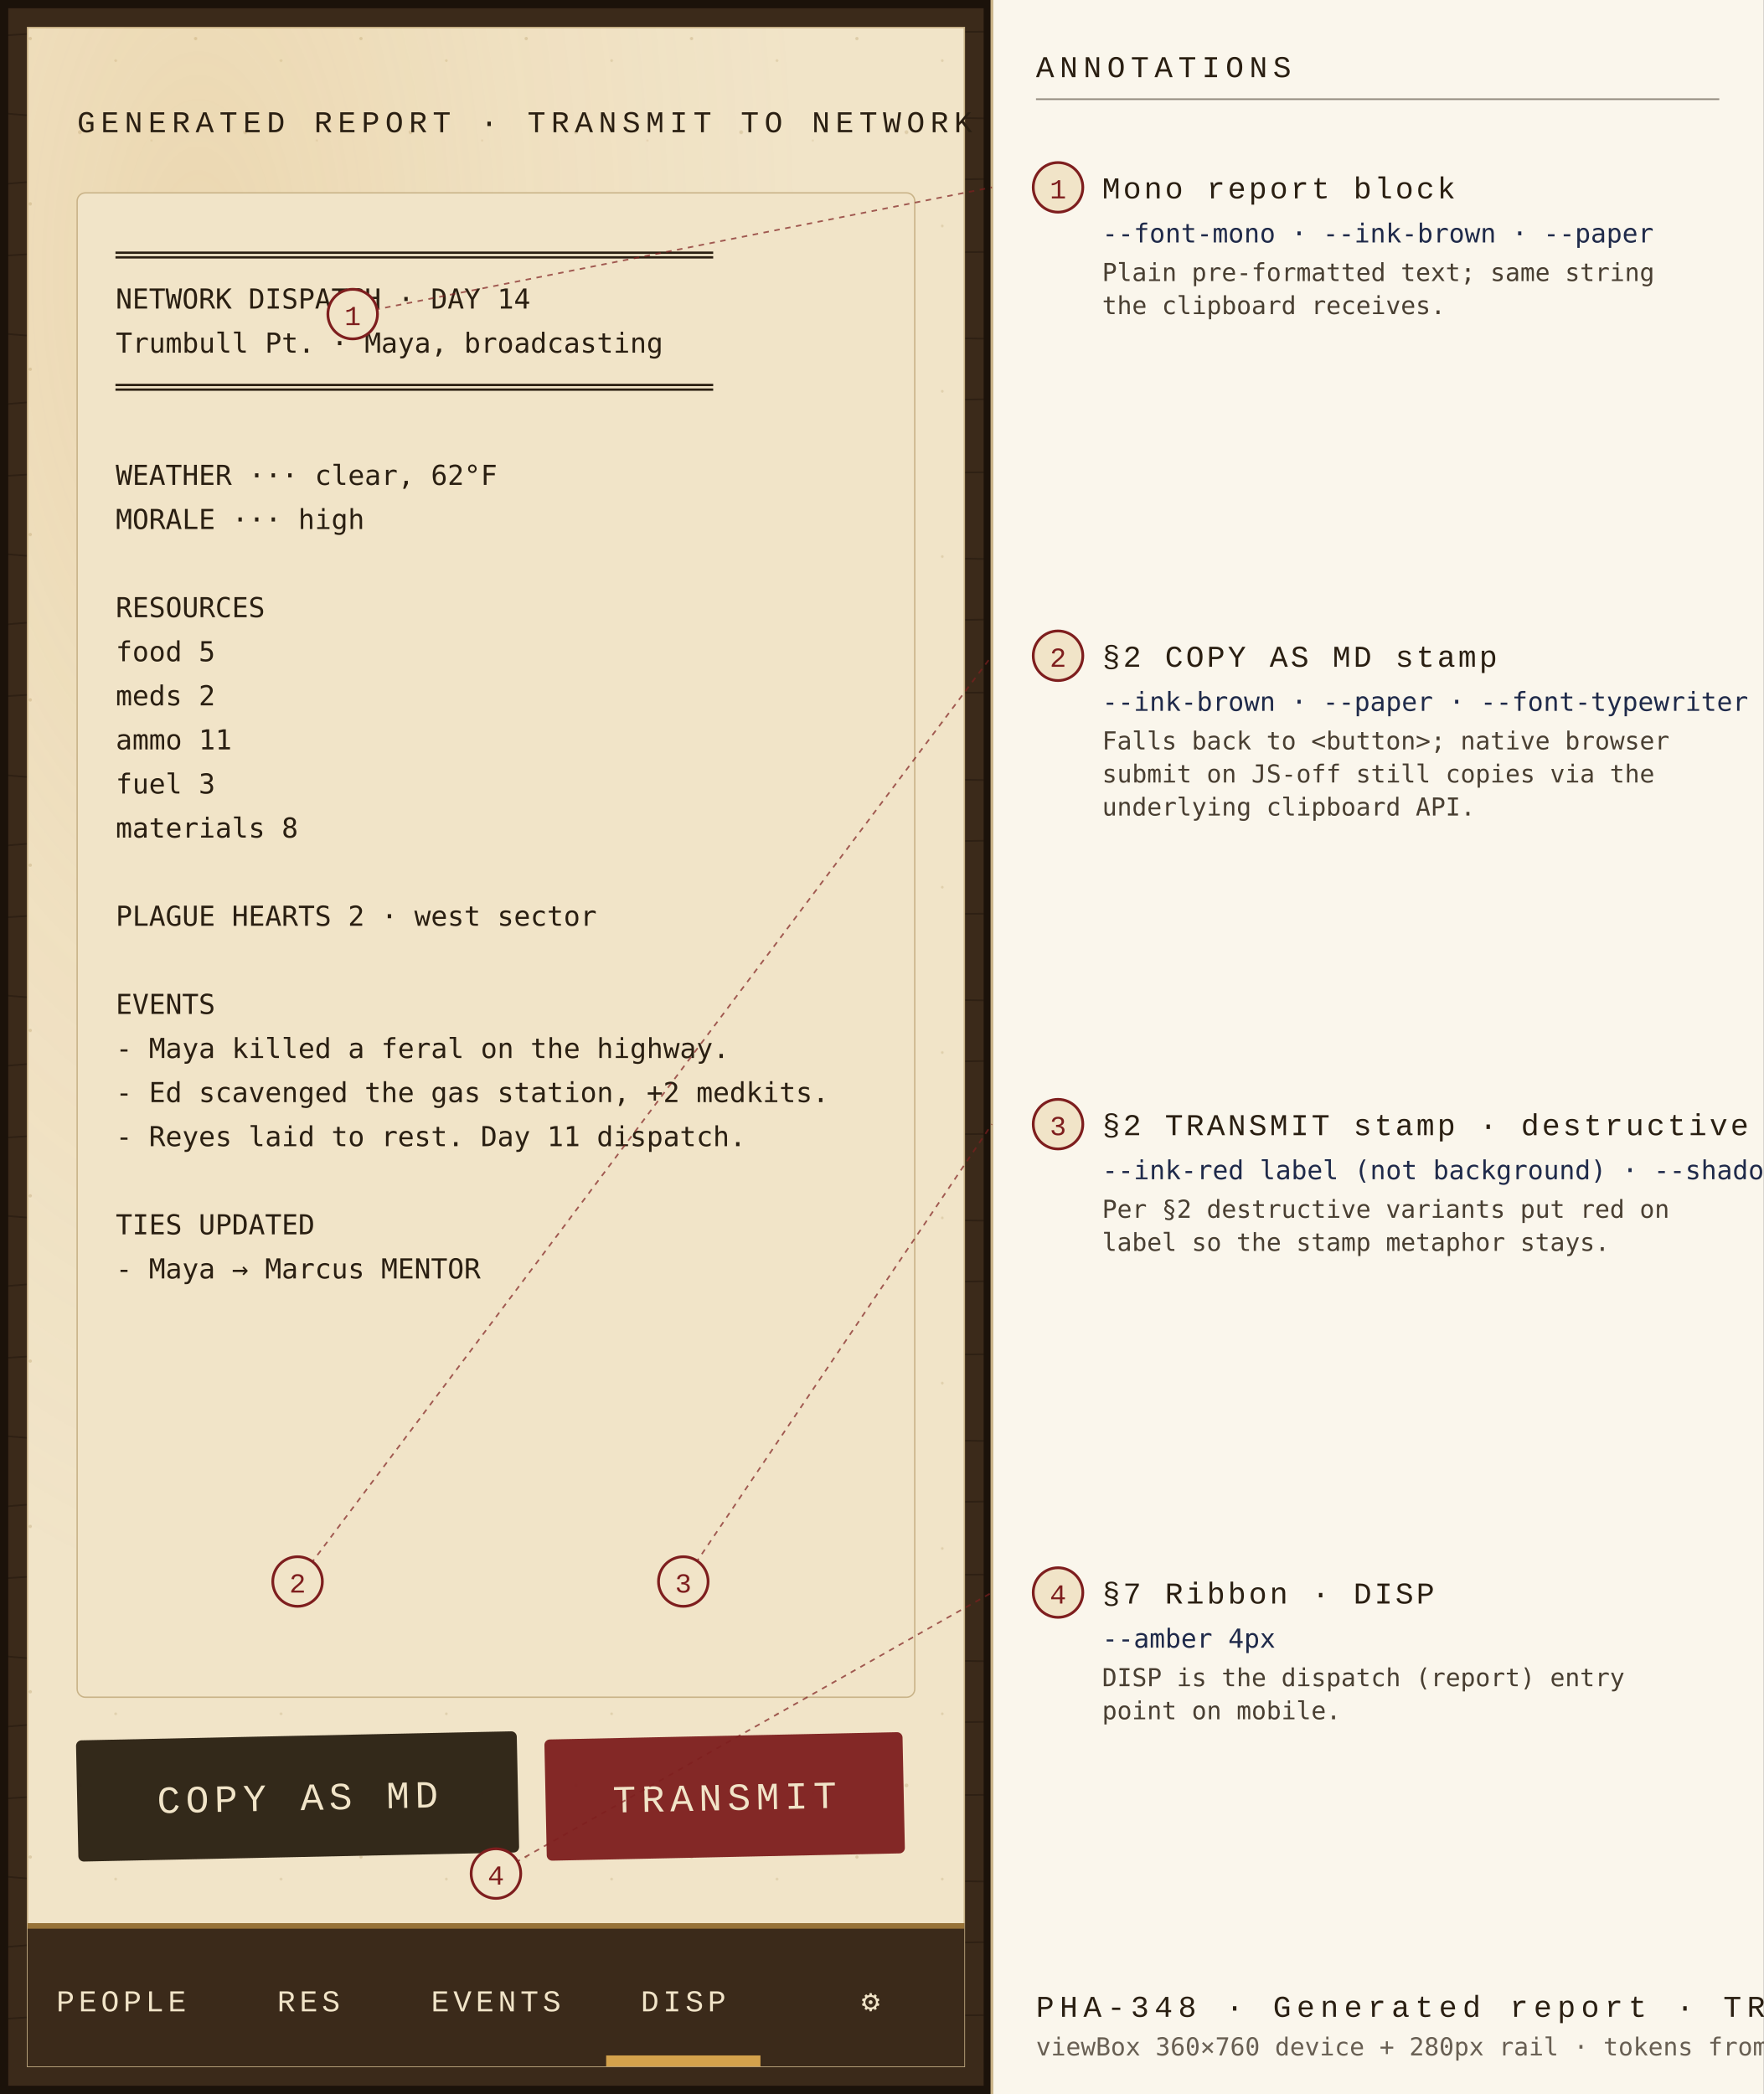
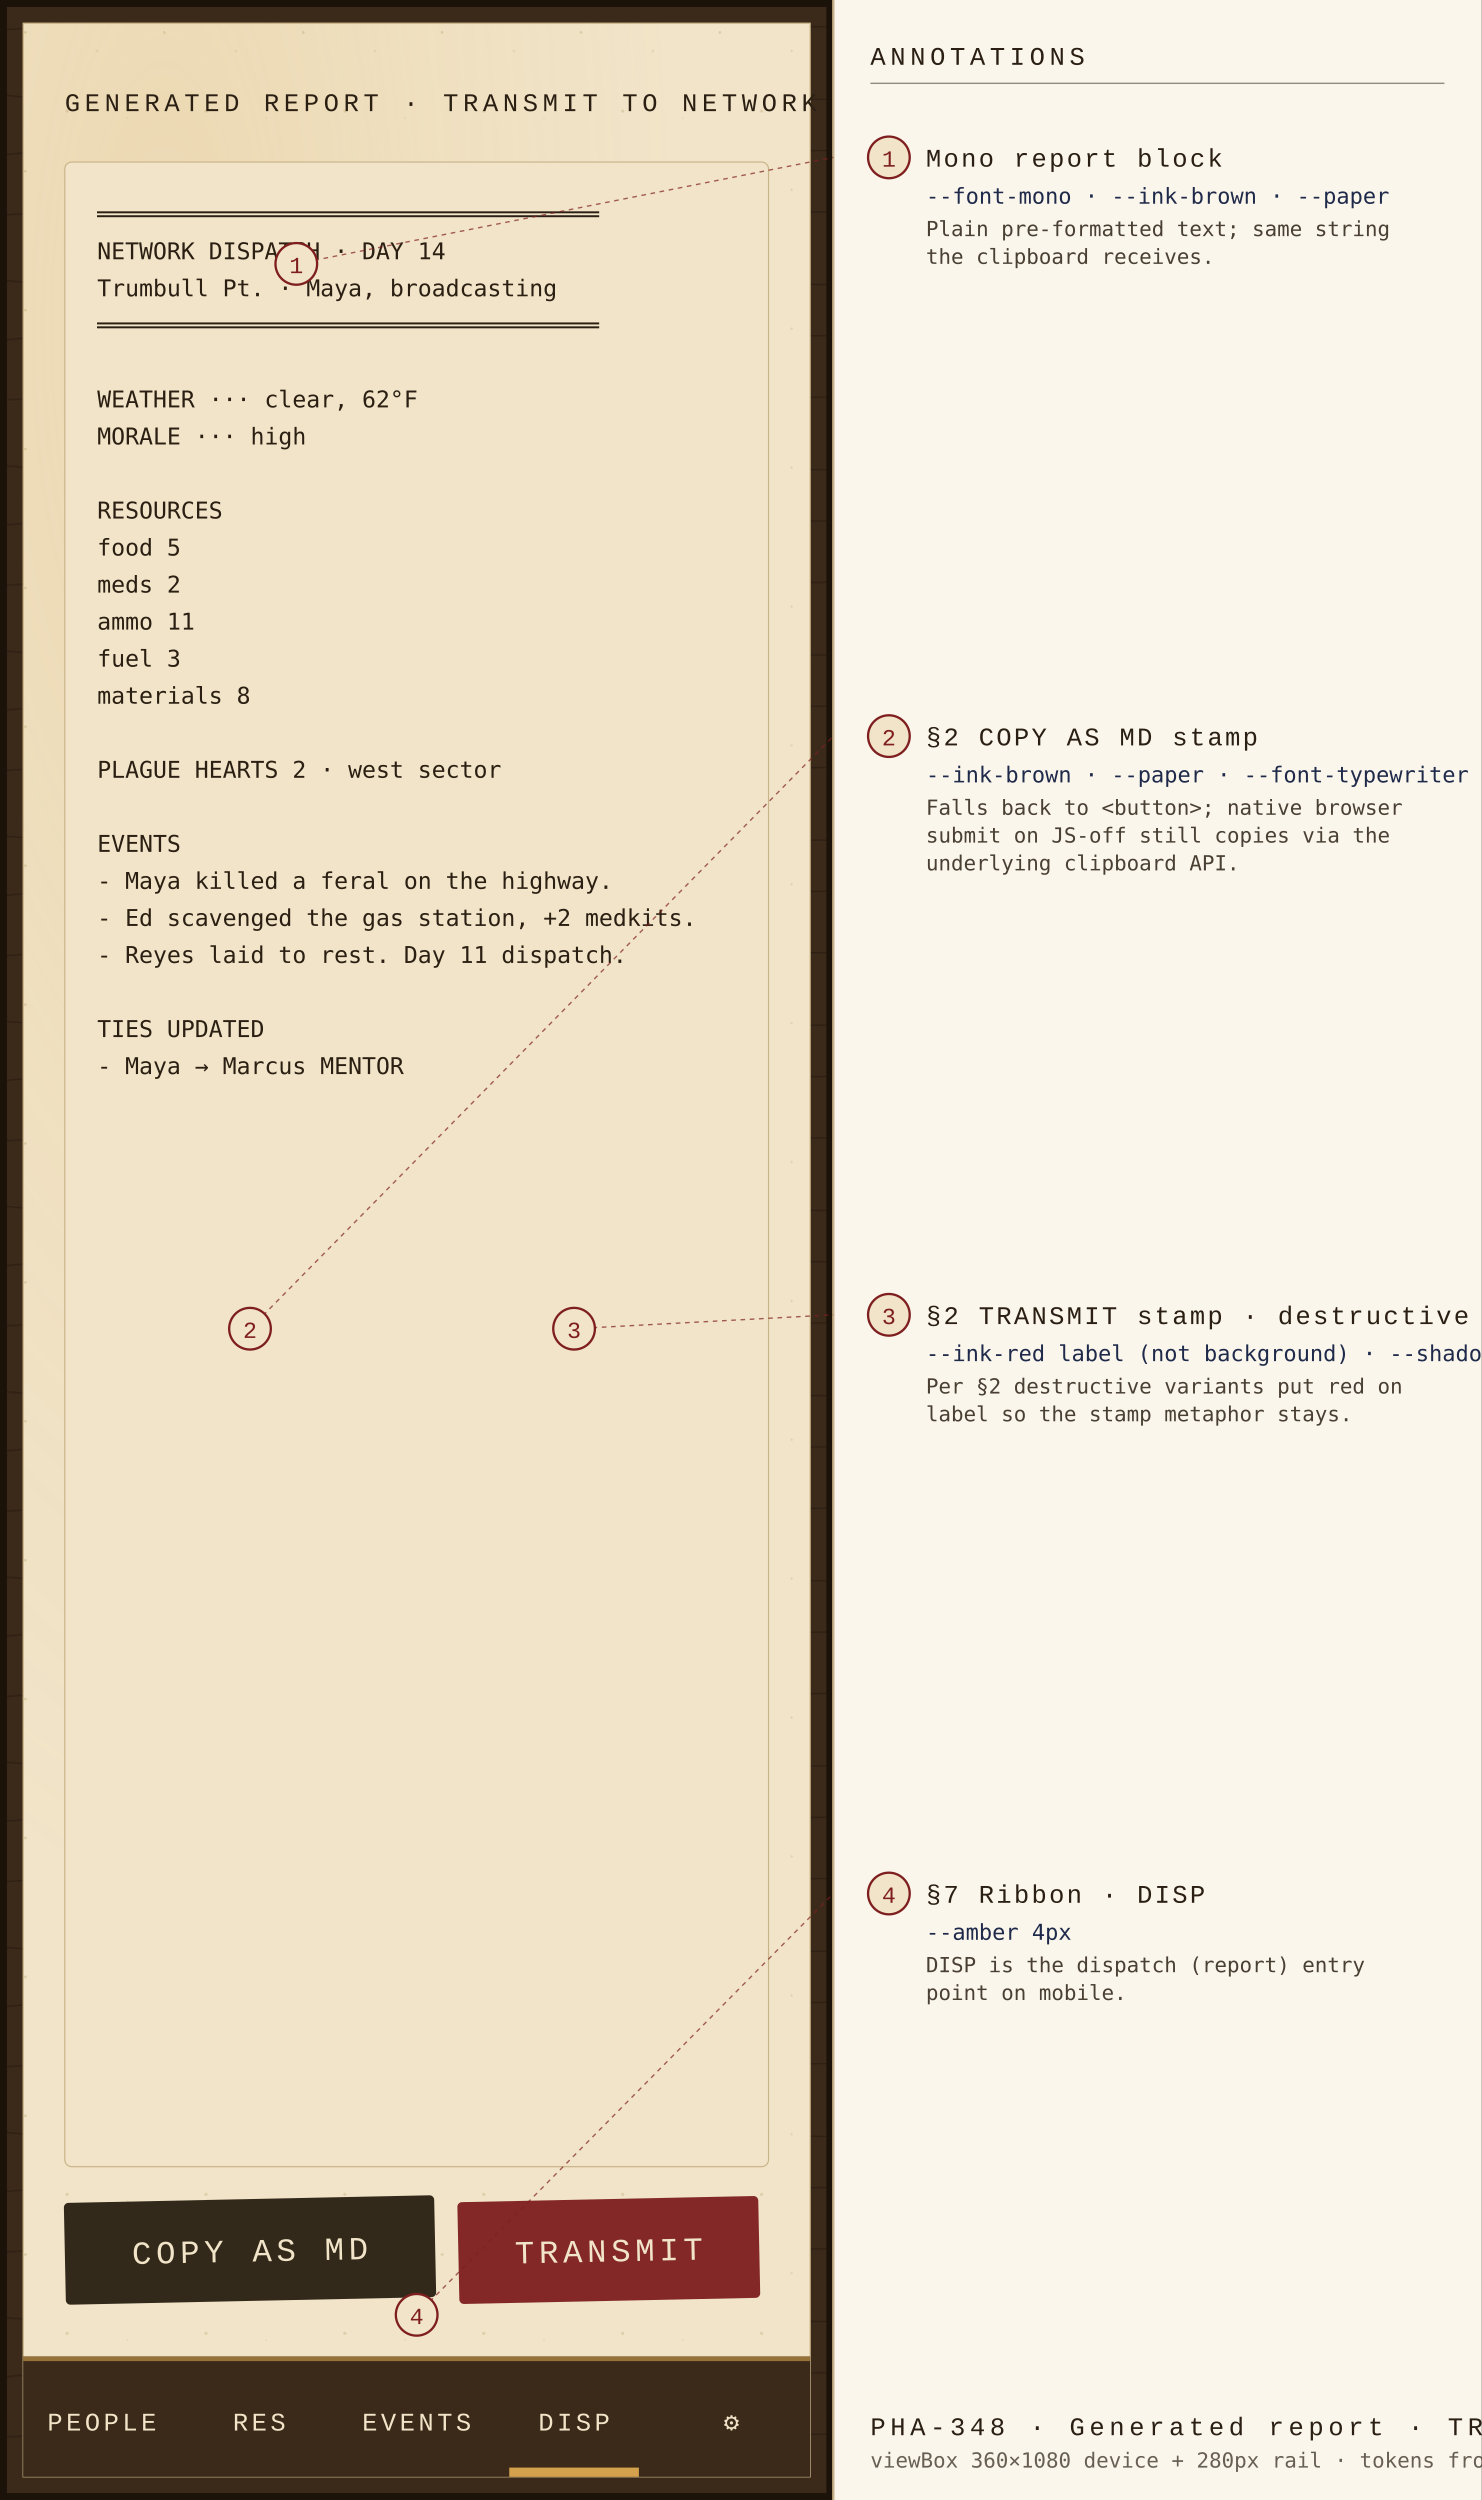
- <svg xmlns="http://www.w3.org/2000/svg" viewBox="0 0 640 760" width="640" height="760" role="img" aria-label="PHA-348 · Generated report · TRANSMIT · Mobile · ≤640px mockup">
+ <svg xmlns="http://www.w3.org/2000/svg" viewBox="0 0 640 1080" width="640" height="1080" role="img" aria-label="PHA-348 · Generated report · TRANSMIT · Mobile · ≤640px mockup">
  <defs>
    <pattern id="paperGrain" x="0" y="0" width="60" height="60" patternUnits="userSpaceOnUse">
      <rect width="60" height="60" fill="#F1E4C8" />
      <circle cx="11" cy="14" r="0.6" fill="#C9B388" opacity="0.5" />
      <circle cx="42" cy="22" r="0.5" fill="#C9B388" opacity="0.4" />
      <circle cx="29" cy="48" r="0.7" fill="#C9B388" opacity="0.45" />
      <circle cx="55" cy="51" r="0.4" fill="#C9B388" opacity="0.3" />
    </pattern>
    <pattern id="leatherGrain" x="0" y="0" width="80" height="80" patternUnits="userSpaceOnUse">
      <rect width="80" height="80" fill="#3B2A1A" />
      <path d="M0 13 q40 -3 80 0 M0 41 q40 4 80 0 M0 67 q40 -4 80 0" stroke="#1B120A" stroke-width="0.6" fill="none" opacity="0.5" />
    </pattern>
    <radialGradient id="lamp" cx="18%" cy="12%" r="65%">
      <stop offset="0%" stop-color="#D4A24C" stop-opacity="0.18" />
      <stop offset="55%" stop-color="#D4A24C" stop-opacity="0.06" />
      <stop offset="100%" stop-color="#D4A24C" stop-opacity="0" />
    </radialGradient>
    <filter id="hand" x="-2%" y="-50%" width="104%" height="200%">
      <feTurbulence type="fractalNoise" baseFrequency="0.7" numOctaves="2" seed="3" />
      <feDisplacementMap in="SourceGraphic" scale="0.6" />
    </filter>
    <symbol id="paperclip" viewBox="0 0 40 60">
      <path d="M20 4 q-9 0 -9 9 v36 q0 9 9 9 t9 -9 v-30 q0 -5 -5 -5 t-5 5 v22" fill="none" stroke="#D4A24C" stroke-width="2.2" stroke-linecap="round" />
    </symbol>
    <symbol id="touchHint" viewBox="0 0 44 44">
      <rect x="0" y="0" width="44" height="44" fill="none" stroke="#D4A24C" stroke-width="1" stroke-dasharray="3 3" opacity="0.6" />
    </symbol>
  </defs>
-   <rect x="0" y="0" width="640" height="760" fill="#3B2A1A" />
-   <rect x="0" y="0" width="360" height="760" fill="url(#leatherGrain)" />
-   <rect x="0" y="0" width="360" height="760" fill="url(#leatherGrain)" />
-   <rect x="0" y="0" width="360" height="760" fill="#3B2A1A" opacity="0.15" />
+   <rect x="0" y="0" width="640" height="1080" fill="#3B2A1A" />
+   <rect x="0" y="0" width="360" height="1080" fill="url(#leatherGrain)" />
+   <rect x="0" y="0" width="360" height="1080" fill="url(#leatherGrain)" />
+   <rect x="0" y="0" width="360" height="1080" fill="#3B2A1A" opacity="0.15" />
  <rect x="0" y="0" width="360" height="3" fill="#1B120A" />
-   <rect x="0" y="757" width="360" height="3" fill="#1B120A" />
-   <rect x="0" y="0" width="3" height="760" fill="#1B120A" />
-   <rect x="357" y="0" width="3" height="760" fill="#1B120A" />
-   <rect x="10" y="10" width="340" height="740" fill="url(#paperGrain)" stroke="#C9B388" stroke-width="0.5" />
-   <rect x="10" y="10" width="340" height="740" fill="url(#lamp)" />
+   <rect x="0" y="1077" width="360" height="3" fill="#1B120A" />
+   <rect x="0" y="0" width="3" height="1080" fill="#1B120A" />
+   <rect x="357" y="0" width="3" height="1080" fill="#1B120A" />
+   <rect x="10" y="10" width="340" height="1060" fill="url(#paperGrain)" stroke="#C9B388" stroke-width="0.5" />
+   <rect x="10" y="10" width="340" height="1060" fill="url(#lamp)" />
  <text x="28" y="48" font-family="'Special Elite', 'Courier New', Courier, monospace" font-size="11" fill="#2A1F12" letter-spacing="2">GENERATED REPORT · TRANSMIT TO NETWORK</text>
-   <rect x="28" y="70" width="304" height="546" fill="#F1E4C8" stroke="#C9B388" stroke-width="0.5" rx="3" />
+   <rect x="28" y="70" width="304" height="866" fill="#F1E4C8" stroke="#C9B388" stroke-width="0.5" rx="3" />
  <text x="42" y="96" font-family="'IBM Plex Mono', ui-monospace, Menlo, Consolas, monospace" font-size="10" fill="#2A1F12">════════════════════════════════════</text>
  <text x="42" y="112" font-family="'IBM Plex Mono', ui-monospace, Menlo, Consolas, monospace" font-size="10" fill="#2A1F12">  NETWORK DISPATCH · DAY 14</text>
  <text x="42" y="128" font-family="'IBM Plex Mono', ui-monospace, Menlo, Consolas, monospace" font-size="10" fill="#2A1F12">  Trumbull Pt. · Maya, broadcasting</text>
  <text x="42" y="144" font-family="'IBM Plex Mono', ui-monospace, Menlo, Consolas, monospace" font-size="10" fill="#2A1F12">════════════════════════════════════</text>
  <text x="42" y="160" font-family="'IBM Plex Mono', ui-monospace, Menlo, Consolas, monospace" font-size="10" fill="#2A1F12" />
  <text x="42" y="176" font-family="'IBM Plex Mono', ui-monospace, Menlo, Consolas, monospace" font-size="10" fill="#2A1F12">WEATHER ··· clear, 62°F</text>
  <text x="42" y="192" font-family="'IBM Plex Mono', ui-monospace, Menlo, Consolas, monospace" font-size="10" fill="#2A1F12">MORALE  ··· high</text>
  <text x="42" y="208" font-family="'IBM Plex Mono', ui-monospace, Menlo, Consolas, monospace" font-size="10" fill="#2A1F12" />
  <text x="42" y="224" font-family="'IBM Plex Mono', ui-monospace, Menlo, Consolas, monospace" font-size="10" fill="#2A1F12">RESOURCES</text>
  <text x="42" y="240" font-family="'IBM Plex Mono', ui-monospace, Menlo, Consolas, monospace" font-size="10" fill="#2A1F12">  food          5</text>
  <text x="42" y="256" font-family="'IBM Plex Mono', ui-monospace, Menlo, Consolas, monospace" font-size="10" fill="#2A1F12">  meds          2</text>
  <text x="42" y="272" font-family="'IBM Plex Mono', ui-monospace, Menlo, Consolas, monospace" font-size="10" fill="#2A1F12">  ammo         11</text>
  <text x="42" y="288" font-family="'IBM Plex Mono', ui-monospace, Menlo, Consolas, monospace" font-size="10" fill="#2A1F12">  fuel          3</text>
  <text x="42" y="304" font-family="'IBM Plex Mono', ui-monospace, Menlo, Consolas, monospace" font-size="10" fill="#2A1F12">  materials     8</text>
  <text x="42" y="320" font-family="'IBM Plex Mono', ui-monospace, Menlo, Consolas, monospace" font-size="10" fill="#2A1F12" />
  <text x="42" y="336" font-family="'IBM Plex Mono', ui-monospace, Menlo, Consolas, monospace" font-size="10" fill="#2A1F12">PLAGUE HEARTS  2 · west sector</text>
  <text x="42" y="352" font-family="'IBM Plex Mono', ui-monospace, Menlo, Consolas, monospace" font-size="10" fill="#2A1F12" />
  <text x="42" y="368" font-family="'IBM Plex Mono', ui-monospace, Menlo, Consolas, monospace" font-size="10" fill="#2A1F12">EVENTS</text>
  <text x="42" y="384" font-family="'IBM Plex Mono', ui-monospace, Menlo, Consolas, monospace" font-size="10" fill="#2A1F12">  - Maya killed a feral on the highway.</text>
  <text x="42" y="400" font-family="'IBM Plex Mono', ui-monospace, Menlo, Consolas, monospace" font-size="10" fill="#2A1F12">  - Ed scavenged the gas station, +2 medkits.</text>
  <text x="42" y="416" font-family="'IBM Plex Mono', ui-monospace, Menlo, Consolas, monospace" font-size="10" fill="#2A1F12">  - Reyes laid to rest. Day 11 dispatch.</text>
  <text x="42" y="432" font-family="'IBM Plex Mono', ui-monospace, Menlo, Consolas, monospace" font-size="10" fill="#2A1F12" />
  <text x="42" y="448" font-family="'IBM Plex Mono', ui-monospace, Menlo, Consolas, monospace" font-size="10" fill="#2A1F12">TIES UPDATED</text>
  <text x="42" y="464" font-family="'IBM Plex Mono', ui-monospace, Menlo, Consolas, monospace" font-size="10" fill="#2A1F12">  - Maya → Marcus    MENTOR</text>
-   <g transform="rotate(-1.2 108.0 652.0)">
-     <rect x="28" y="630" width="160" height="44" fill="#2A1F12" rx="2" opacity="0.95" />
-     <text x="108.0" y="657.0" text-anchor="middle" font-family="'Special Elite', 'Courier New', Courier, monospace" font-size="14" fill="#F1E4C8" letter-spacing="2">COPY AS MD</text>
+   <g transform="rotate(-1.2 108.0 972.0)">
+     <rect x="28" y="950" width="160" height="44" fill="#2A1F12" rx="2" opacity="0.95" />
+     <text x="108.0" y="977.0" text-anchor="middle" font-family="'Special Elite', 'Courier New', Courier, monospace" font-size="14" fill="#F1E4C8" letter-spacing="2">COPY AS MD</text>
  </g>
-   <g transform="rotate(-1.2 263.0 652.0)">
-     <rect x="198" y="630" width="130" height="44" fill="#7E1E1E" rx="2" opacity="0.95" />
-     <text x="263.0" y="657.0" text-anchor="middle" font-family="'Special Elite', 'Courier New', Courier, monospace" font-size="14" fill="#F1E4C8" letter-spacing="2">TRANSMIT</text>
+   <g transform="rotate(-1.2 263.0 972.0)">
+     <rect x="198" y="950" width="130" height="44" fill="#7E1E1E" rx="2" opacity="0.95" />
+     <text x="263.0" y="977.0" text-anchor="middle" font-family="'Special Elite', 'Courier New', Courier, monospace" font-size="14" fill="#F1E4C8" letter-spacing="2">TRANSMIT</text>
  </g>
-   <rect x="10" y="698" width="340" height="52" fill="#3B2A1A" />
-   <rect x="10" y="698" width="340" height="2" fill="#D4A24C" opacity="0.6" />
-   <text x="44.0" y="730" text-anchor="middle" font-family="'Special Elite', 'Courier New', Courier, monospace" font-size="11" fill="#F1E4C8" letter-spacing="1.5">PEOPLE</text>
-   <text x="112.0" y="730" text-anchor="middle" font-family="'Special Elite', 'Courier New', Courier, monospace" font-size="11" fill="#F1E4C8" letter-spacing="1.5">RES</text>
-   <text x="180.0" y="730" text-anchor="middle" font-family="'Special Elite', 'Courier New', Courier, monospace" font-size="11" fill="#F1E4C8" letter-spacing="1.5">EVENTS</text>
-   <text x="248.0" y="730" text-anchor="middle" font-family="'Special Elite', 'Courier New', Courier, monospace" font-size="11" fill="#F1E4C8" letter-spacing="1.5">DISP</text>
-   <rect x="220.0" y="746" width="56" height="4" fill="#D4A24C" />
-   <text x="316.0" y="730" text-anchor="middle" font-family="'Special Elite', 'Courier New', Courier, monospace" font-size="11" fill="#F1E4C8" letter-spacing="1.5">⚙</text>
-   <rect x="360" y="0" width="280" height="760" fill="#FAF6EC" />
-   <line x1="360" y1="0" x2="360" y2="760" stroke="#C9B388" stroke-width="1" />
+   <rect x="10" y="1018" width="340" height="52" fill="#3B2A1A" />
+   <rect x="10" y="1018" width="340" height="2" fill="#D4A24C" opacity="0.6" />
+   <text x="44.0" y="1050" text-anchor="middle" font-family="'Special Elite', 'Courier New', Courier, monospace" font-size="11" fill="#F1E4C8" letter-spacing="1.5">PEOPLE</text>
+   <text x="112.0" y="1050" text-anchor="middle" font-family="'Special Elite', 'Courier New', Courier, monospace" font-size="11" fill="#F1E4C8" letter-spacing="1.5">RES</text>
+   <text x="180.0" y="1050" text-anchor="middle" font-family="'Special Elite', 'Courier New', Courier, monospace" font-size="11" fill="#F1E4C8" letter-spacing="1.5">EVENTS</text>
+   <text x="248.0" y="1050" text-anchor="middle" font-family="'Special Elite', 'Courier New', Courier, monospace" font-size="11" fill="#F1E4C8" letter-spacing="1.5">DISP</text>
+   <rect x="220.0" y="1066" width="56" height="4" fill="#D4A24C" />
+   <text x="316.0" y="1050" text-anchor="middle" font-family="'Special Elite', 'Courier New', Courier, monospace" font-size="11" fill="#F1E4C8" letter-spacing="1.5">⚙</text>
+   <rect x="360" y="0" width="280" height="1080" fill="#FAF6EC" />
+   <line x1="360" y1="0" x2="360" y2="1080" stroke="#C9B388" stroke-width="1" />
  <text x="376" y="28" font-family="'Special Elite', 'Courier New', Courier, monospace" font-size="11" fill="#2A1F12" letter-spacing="2">ANNOTATIONS</text>
  <line x1="376" y1="36" x2="624" y2="36" stroke="#2A1F12" stroke-width="0.6" opacity="0.5" />
  <line x1="128" y1="114" x2="360" y2="68" stroke="#7E1E1E" stroke-width="0.6" stroke-dasharray="2 2" opacity="0.7" />
  <circle cx="128" cy="114" r="9" fill="#F1E4C8" stroke="#7E1E1E" stroke-width="1" />
  <text x="128" y="118" text-anchor="middle" font-family="'Special Elite', 'Courier New', Courier, monospace" font-size="10" fill="#7E1E1E">1</text>
  <circle cx="384" cy="68" r="9" fill="#F1E4C8" stroke="#7E1E1E" stroke-width="1" />
  <text x="384" y="72" text-anchor="middle" font-family="'Special Elite', 'Courier New', Courier, monospace" font-size="10" fill="#7E1E1E">1</text>
  <text x="400" y="72" font-family="'Special Elite', 'Courier New', Courier, monospace" font-size="11" fill="#2A1F12" letter-spacing="1">Mono report block</text>
  <text x="400" y="88" font-family="'IBM Plex Mono', ui-monospace, Menlo, Consolas, monospace" font-size="9.5" fill="#1F2A4A">--font-mono · --ink-brown · --paper</text>
  <text x="400" y="102" font-family="'IBM Plex Mono', ui-monospace, Menlo, Consolas, monospace" font-size="9" fill="#2A1F12" opacity="0.85">Plain pre-formatted text; same string</text>
  <text x="400" y="114" font-family="'IBM Plex Mono', ui-monospace, Menlo, Consolas, monospace" font-size="9" fill="#2A1F12" opacity="0.85">the clipboard receives.</text>
-   <line x1="108" y1="574" x2="360" y2="238" stroke="#7E1E1E" stroke-width="0.6" stroke-dasharray="2 2" opacity="0.7" />
+   <line x1="108" y1="574" x2="360" y2="318" stroke="#7E1E1E" stroke-width="0.6" stroke-dasharray="2 2" opacity="0.7" />
  <circle cx="108" cy="574" r="9" fill="#F1E4C8" stroke="#7E1E1E" stroke-width="1" />
  <text x="108" y="578" text-anchor="middle" font-family="'Special Elite', 'Courier New', Courier, monospace" font-size="10" fill="#7E1E1E">2</text>
-   <circle cx="384" cy="238" r="9" fill="#F1E4C8" stroke="#7E1E1E" stroke-width="1" />
-   <text x="384" y="242" text-anchor="middle" font-family="'Special Elite', 'Courier New', Courier, monospace" font-size="10" fill="#7E1E1E">2</text>
-   <text x="400" y="242" font-family="'Special Elite', 'Courier New', Courier, monospace" font-size="11" fill="#2A1F12" letter-spacing="1">§2 COPY AS MD stamp</text>
-   <text x="400" y="258" font-family="'IBM Plex Mono', ui-monospace, Menlo, Consolas, monospace" font-size="9.5" fill="#1F2A4A">--ink-brown · --paper · --font-typewriter</text>
-   <text x="400" y="272" font-family="'IBM Plex Mono', ui-monospace, Menlo, Consolas, monospace" font-size="9" fill="#2A1F12" opacity="0.85">Falls back to &lt;button&gt;; native browser</text>
-   <text x="400" y="284" font-family="'IBM Plex Mono', ui-monospace, Menlo, Consolas, monospace" font-size="9" fill="#2A1F12" opacity="0.85">submit on JS-off still copies via the</text>
-   <text x="400" y="296" font-family="'IBM Plex Mono', ui-monospace, Menlo, Consolas, monospace" font-size="9" fill="#2A1F12" opacity="0.85">underlying clipboard API.</text>
-   <line x1="248" y1="574" x2="360" y2="408" stroke="#7E1E1E" stroke-width="0.6" stroke-dasharray="2 2" opacity="0.7" />
+   <circle cx="384" cy="318" r="9" fill="#F1E4C8" stroke="#7E1E1E" stroke-width="1" />
+   <text x="384" y="322" text-anchor="middle" font-family="'Special Elite', 'Courier New', Courier, monospace" font-size="10" fill="#7E1E1E">2</text>
+   <text x="400" y="322" font-family="'Special Elite', 'Courier New', Courier, monospace" font-size="11" fill="#2A1F12" letter-spacing="1">§2 COPY AS MD stamp</text>
+   <text x="400" y="338" font-family="'IBM Plex Mono', ui-monospace, Menlo, Consolas, monospace" font-size="9.5" fill="#1F2A4A">--ink-brown · --paper · --font-typewriter</text>
+   <text x="400" y="352" font-family="'IBM Plex Mono', ui-monospace, Menlo, Consolas, monospace" font-size="9" fill="#2A1F12" opacity="0.85">Falls back to &lt;button&gt;; native browser</text>
+   <text x="400" y="364" font-family="'IBM Plex Mono', ui-monospace, Menlo, Consolas, monospace" font-size="9" fill="#2A1F12" opacity="0.85">submit on JS-off still copies via the</text>
+   <text x="400" y="376" font-family="'IBM Plex Mono', ui-monospace, Menlo, Consolas, monospace" font-size="9" fill="#2A1F12" opacity="0.85">underlying clipboard API.</text>
+   <line x1="248" y1="574" x2="360" y2="568" stroke="#7E1E1E" stroke-width="0.6" stroke-dasharray="2 2" opacity="0.7" />
  <circle cx="248" cy="574" r="9" fill="#F1E4C8" stroke="#7E1E1E" stroke-width="1" />
  <text x="248" y="578" text-anchor="middle" font-family="'Special Elite', 'Courier New', Courier, monospace" font-size="10" fill="#7E1E1E">3</text>
-   <circle cx="384" cy="408" r="9" fill="#F1E4C8" stroke="#7E1E1E" stroke-width="1" />
-   <text x="384" y="412" text-anchor="middle" font-family="'Special Elite', 'Courier New', Courier, monospace" font-size="10" fill="#7E1E1E">3</text>
-   <text x="400" y="412" font-family="'Special Elite', 'Courier New', Courier, monospace" font-size="11" fill="#2A1F12" letter-spacing="1">§2 TRANSMIT stamp · destructive accent</text>
-   <text x="400" y="428" font-family="'IBM Plex Mono', ui-monospace, Menlo, Consolas, monospace" font-size="9.5" fill="#1F2A4A">--ink-red label (not background) · --shadow-press</text>
-   <text x="400" y="442" font-family="'IBM Plex Mono', ui-monospace, Menlo, Consolas, monospace" font-size="9" fill="#2A1F12" opacity="0.85">Per §2 destructive variants put red on</text>
-   <text x="400" y="454" font-family="'IBM Plex Mono', ui-monospace, Menlo, Consolas, monospace" font-size="9" fill="#2A1F12" opacity="0.85">label so the stamp metaphor stays.</text>
-   <line x1="180.0" y1="680" x2="360" y2="578" stroke="#7E1E1E" stroke-width="0.6" stroke-dasharray="2 2" opacity="0.7" />
-   <circle cx="180.0" cy="680" r="9" fill="#F1E4C8" stroke="#7E1E1E" stroke-width="1" />
-   <text x="180.0" y="684" text-anchor="middle" font-family="'Special Elite', 'Courier New', Courier, monospace" font-size="10" fill="#7E1E1E">4</text>
-   <circle cx="384" cy="578" r="9" fill="#F1E4C8" stroke="#7E1E1E" stroke-width="1" />
-   <text x="384" y="582" text-anchor="middle" font-family="'Special Elite', 'Courier New', Courier, monospace" font-size="10" fill="#7E1E1E">4</text>
-   <text x="400" y="582" font-family="'Special Elite', 'Courier New', Courier, monospace" font-size="11" fill="#2A1F12" letter-spacing="1">§7 Ribbon · DISP</text>
-   <text x="400" y="598" font-family="'IBM Plex Mono', ui-monospace, Menlo, Consolas, monospace" font-size="9.5" fill="#1F2A4A">--amber 4px</text>
-   <text x="400" y="612" font-family="'IBM Plex Mono', ui-monospace, Menlo, Consolas, monospace" font-size="9" fill="#2A1F12" opacity="0.85">DISP is the dispatch (report) entry</text>
-   <text x="400" y="624" font-family="'IBM Plex Mono', ui-monospace, Menlo, Consolas, monospace" font-size="9" fill="#2A1F12" opacity="0.85">point on mobile.</text>
-   <text x="376" y="732" font-family="'Special Elite', 'Courier New', Courier, monospace" font-size="11" fill="#2A1F12" letter-spacing="2">PHA-348 · Generated report · TRANSMIT · Mobile · ≤640px</text>
-   <text x="376" y="746" font-family="'IBM Plex Mono', ui-monospace, Menlo, Consolas, monospace" font-size="9" fill="#2A1F12" opacity="0.7">viewBox 360×760 device + 280px rail · tokens from design/tokens.css · components from design/components.md</text>
+   <circle cx="384" cy="568" r="9" fill="#F1E4C8" stroke="#7E1E1E" stroke-width="1" />
+   <text x="384" y="572" text-anchor="middle" font-family="'Special Elite', 'Courier New', Courier, monospace" font-size="10" fill="#7E1E1E">3</text>
+   <text x="400" y="572" font-family="'Special Elite', 'Courier New', Courier, monospace" font-size="11" fill="#2A1F12" letter-spacing="1">§2 TRANSMIT stamp · destructive accent</text>
+   <text x="400" y="588" font-family="'IBM Plex Mono', ui-monospace, Menlo, Consolas, monospace" font-size="9.5" fill="#1F2A4A">--ink-red label (not background) · --shadow-press</text>
+   <text x="400" y="602" font-family="'IBM Plex Mono', ui-monospace, Menlo, Consolas, monospace" font-size="9" fill="#2A1F12" opacity="0.85">Per §2 destructive variants put red on</text>
+   <text x="400" y="614" font-family="'IBM Plex Mono', ui-monospace, Menlo, Consolas, monospace" font-size="9" fill="#2A1F12" opacity="0.85">label so the stamp metaphor stays.</text>
+   <line x1="180.0" y1="1000" x2="360" y2="818" stroke="#7E1E1E" stroke-width="0.6" stroke-dasharray="2 2" opacity="0.7" />
+   <circle cx="180.0" cy="1000" r="9" fill="#F1E4C8" stroke="#7E1E1E" stroke-width="1" />
+   <text x="180.0" y="1004" text-anchor="middle" font-family="'Special Elite', 'Courier New', Courier, monospace" font-size="10" fill="#7E1E1E">4</text>
+   <circle cx="384" cy="818" r="9" fill="#F1E4C8" stroke="#7E1E1E" stroke-width="1" />
+   <text x="384" y="822" text-anchor="middle" font-family="'Special Elite', 'Courier New', Courier, monospace" font-size="10" fill="#7E1E1E">4</text>
+   <text x="400" y="822" font-family="'Special Elite', 'Courier New', Courier, monospace" font-size="11" fill="#2A1F12" letter-spacing="1">§7 Ribbon · DISP</text>
+   <text x="400" y="838" font-family="'IBM Plex Mono', ui-monospace, Menlo, Consolas, monospace" font-size="9.5" fill="#1F2A4A">--amber 4px</text>
+   <text x="400" y="852" font-family="'IBM Plex Mono', ui-monospace, Menlo, Consolas, monospace" font-size="9" fill="#2A1F12" opacity="0.85">DISP is the dispatch (report) entry</text>
+   <text x="400" y="864" font-family="'IBM Plex Mono', ui-monospace, Menlo, Consolas, monospace" font-size="9" fill="#2A1F12" opacity="0.85">point on mobile.</text>
+   <text x="376" y="1052" font-family="'Special Elite', 'Courier New', Courier, monospace" font-size="11" fill="#2A1F12" letter-spacing="2">PHA-348 · Generated report · TRANSMIT · Mobile · ≤640px</text>
+   <text x="376" y="1066" font-family="'IBM Plex Mono', ui-monospace, Menlo, Consolas, monospace" font-size="9" fill="#2A1F12" opacity="0.7">viewBox 360×1080 device + 280px rail · tokens from design/tokens.css · components from design/components.md</text>
</svg>
